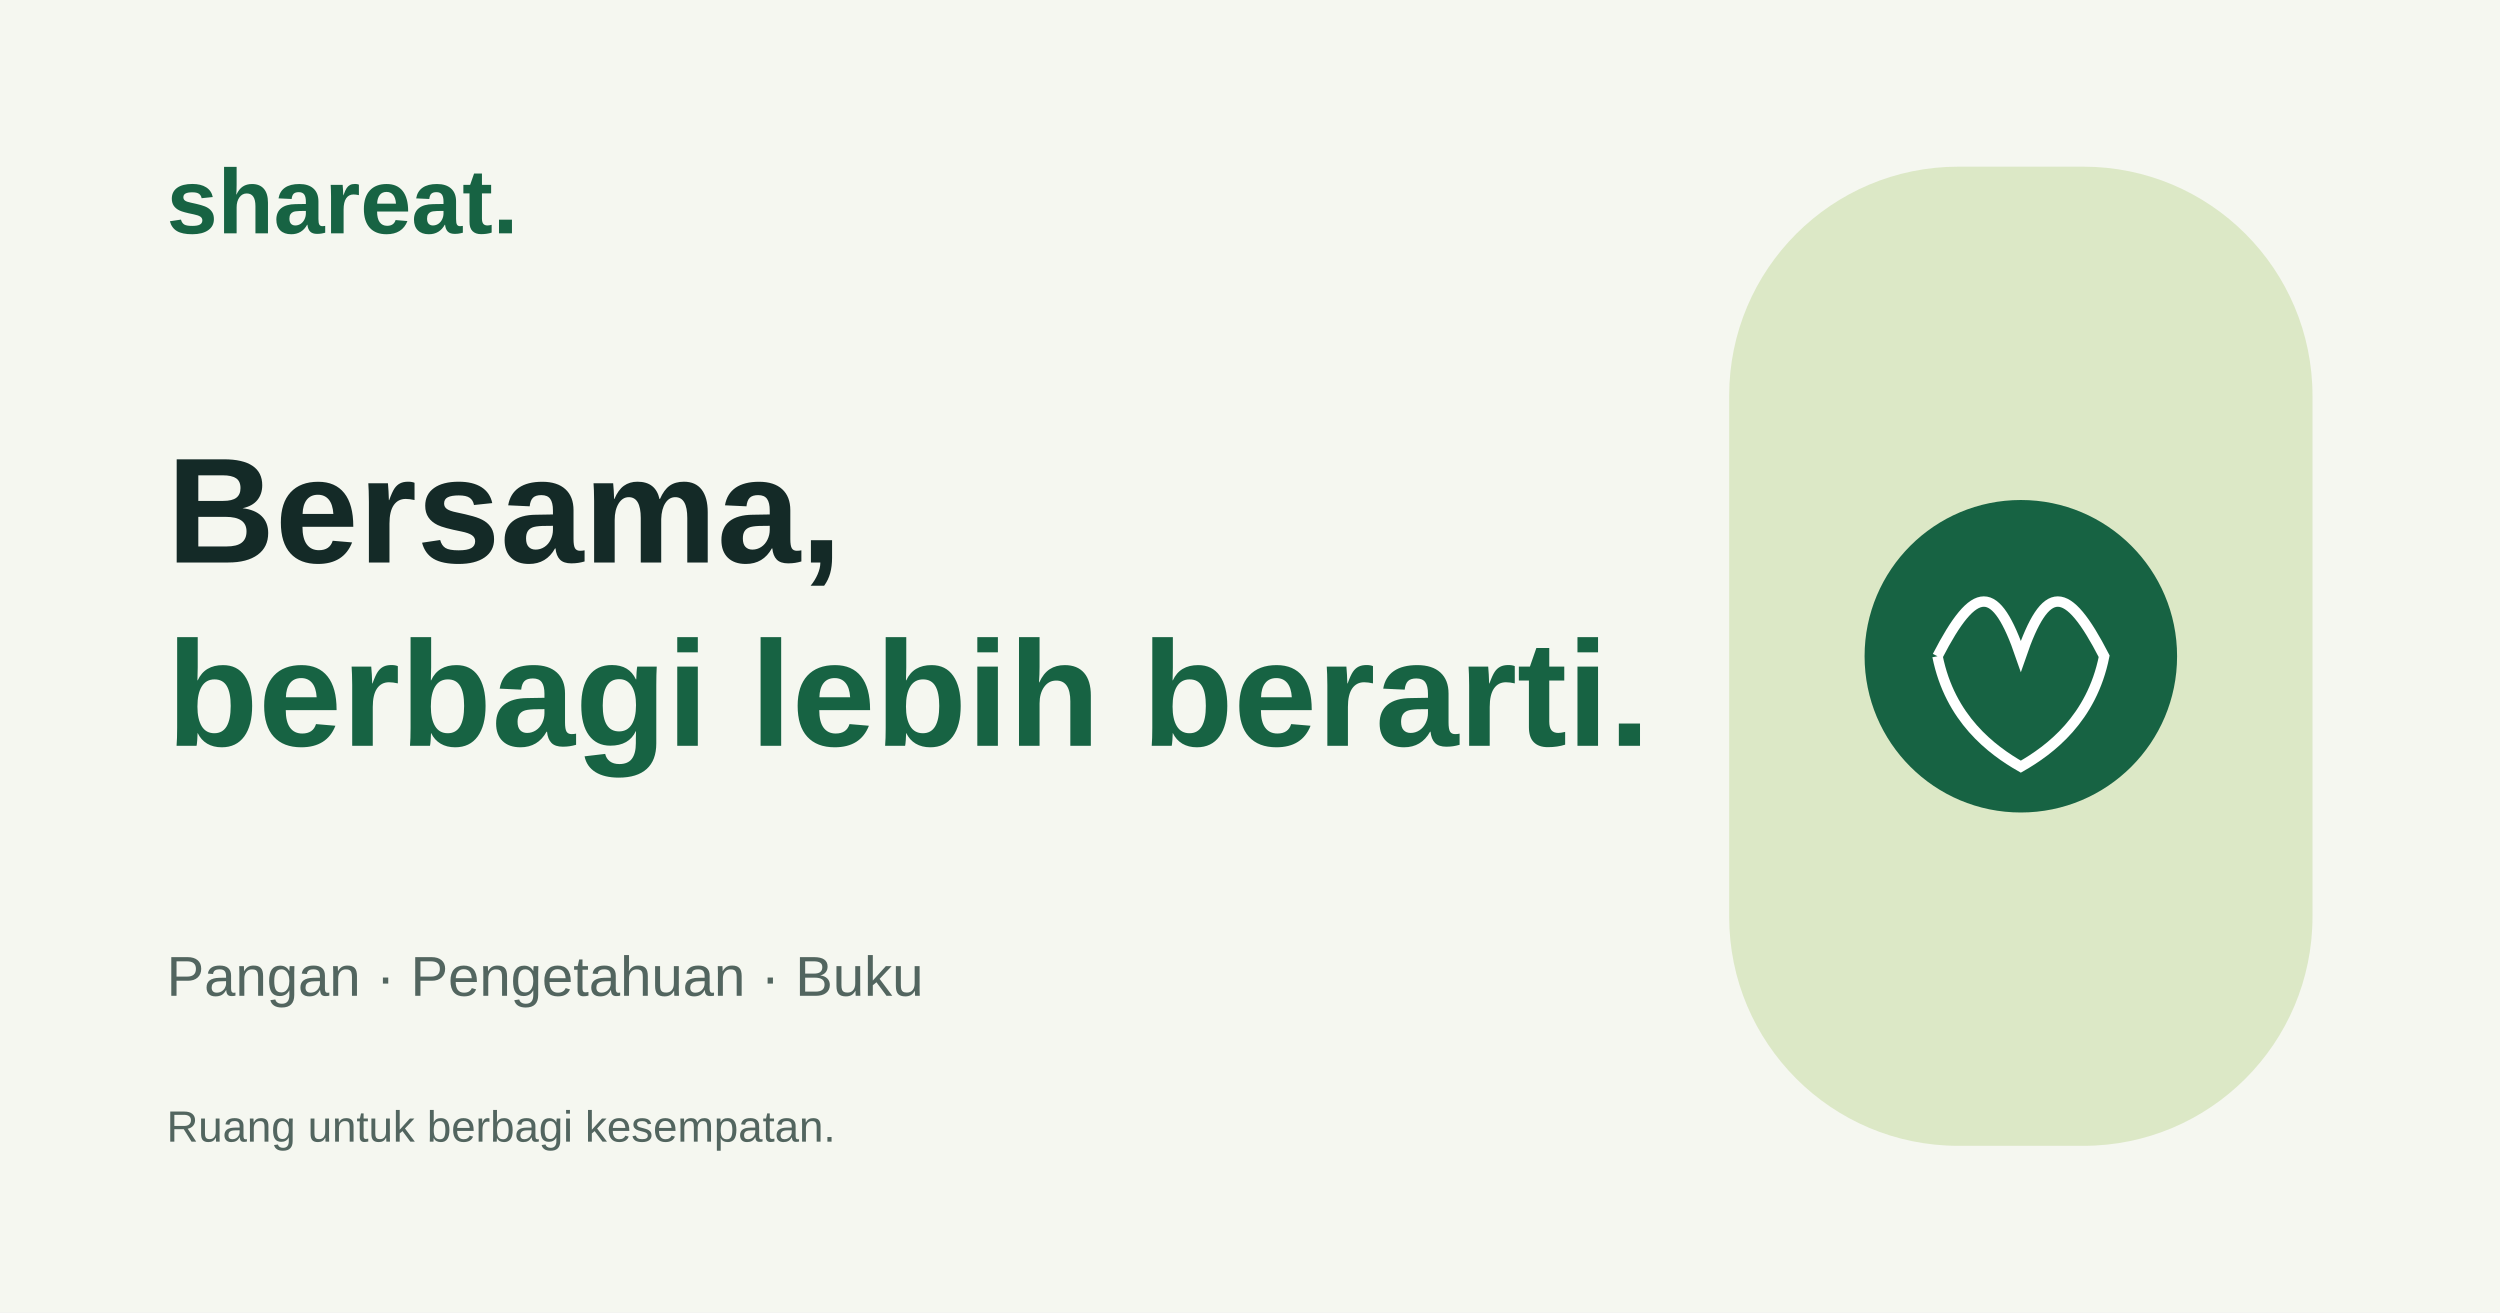
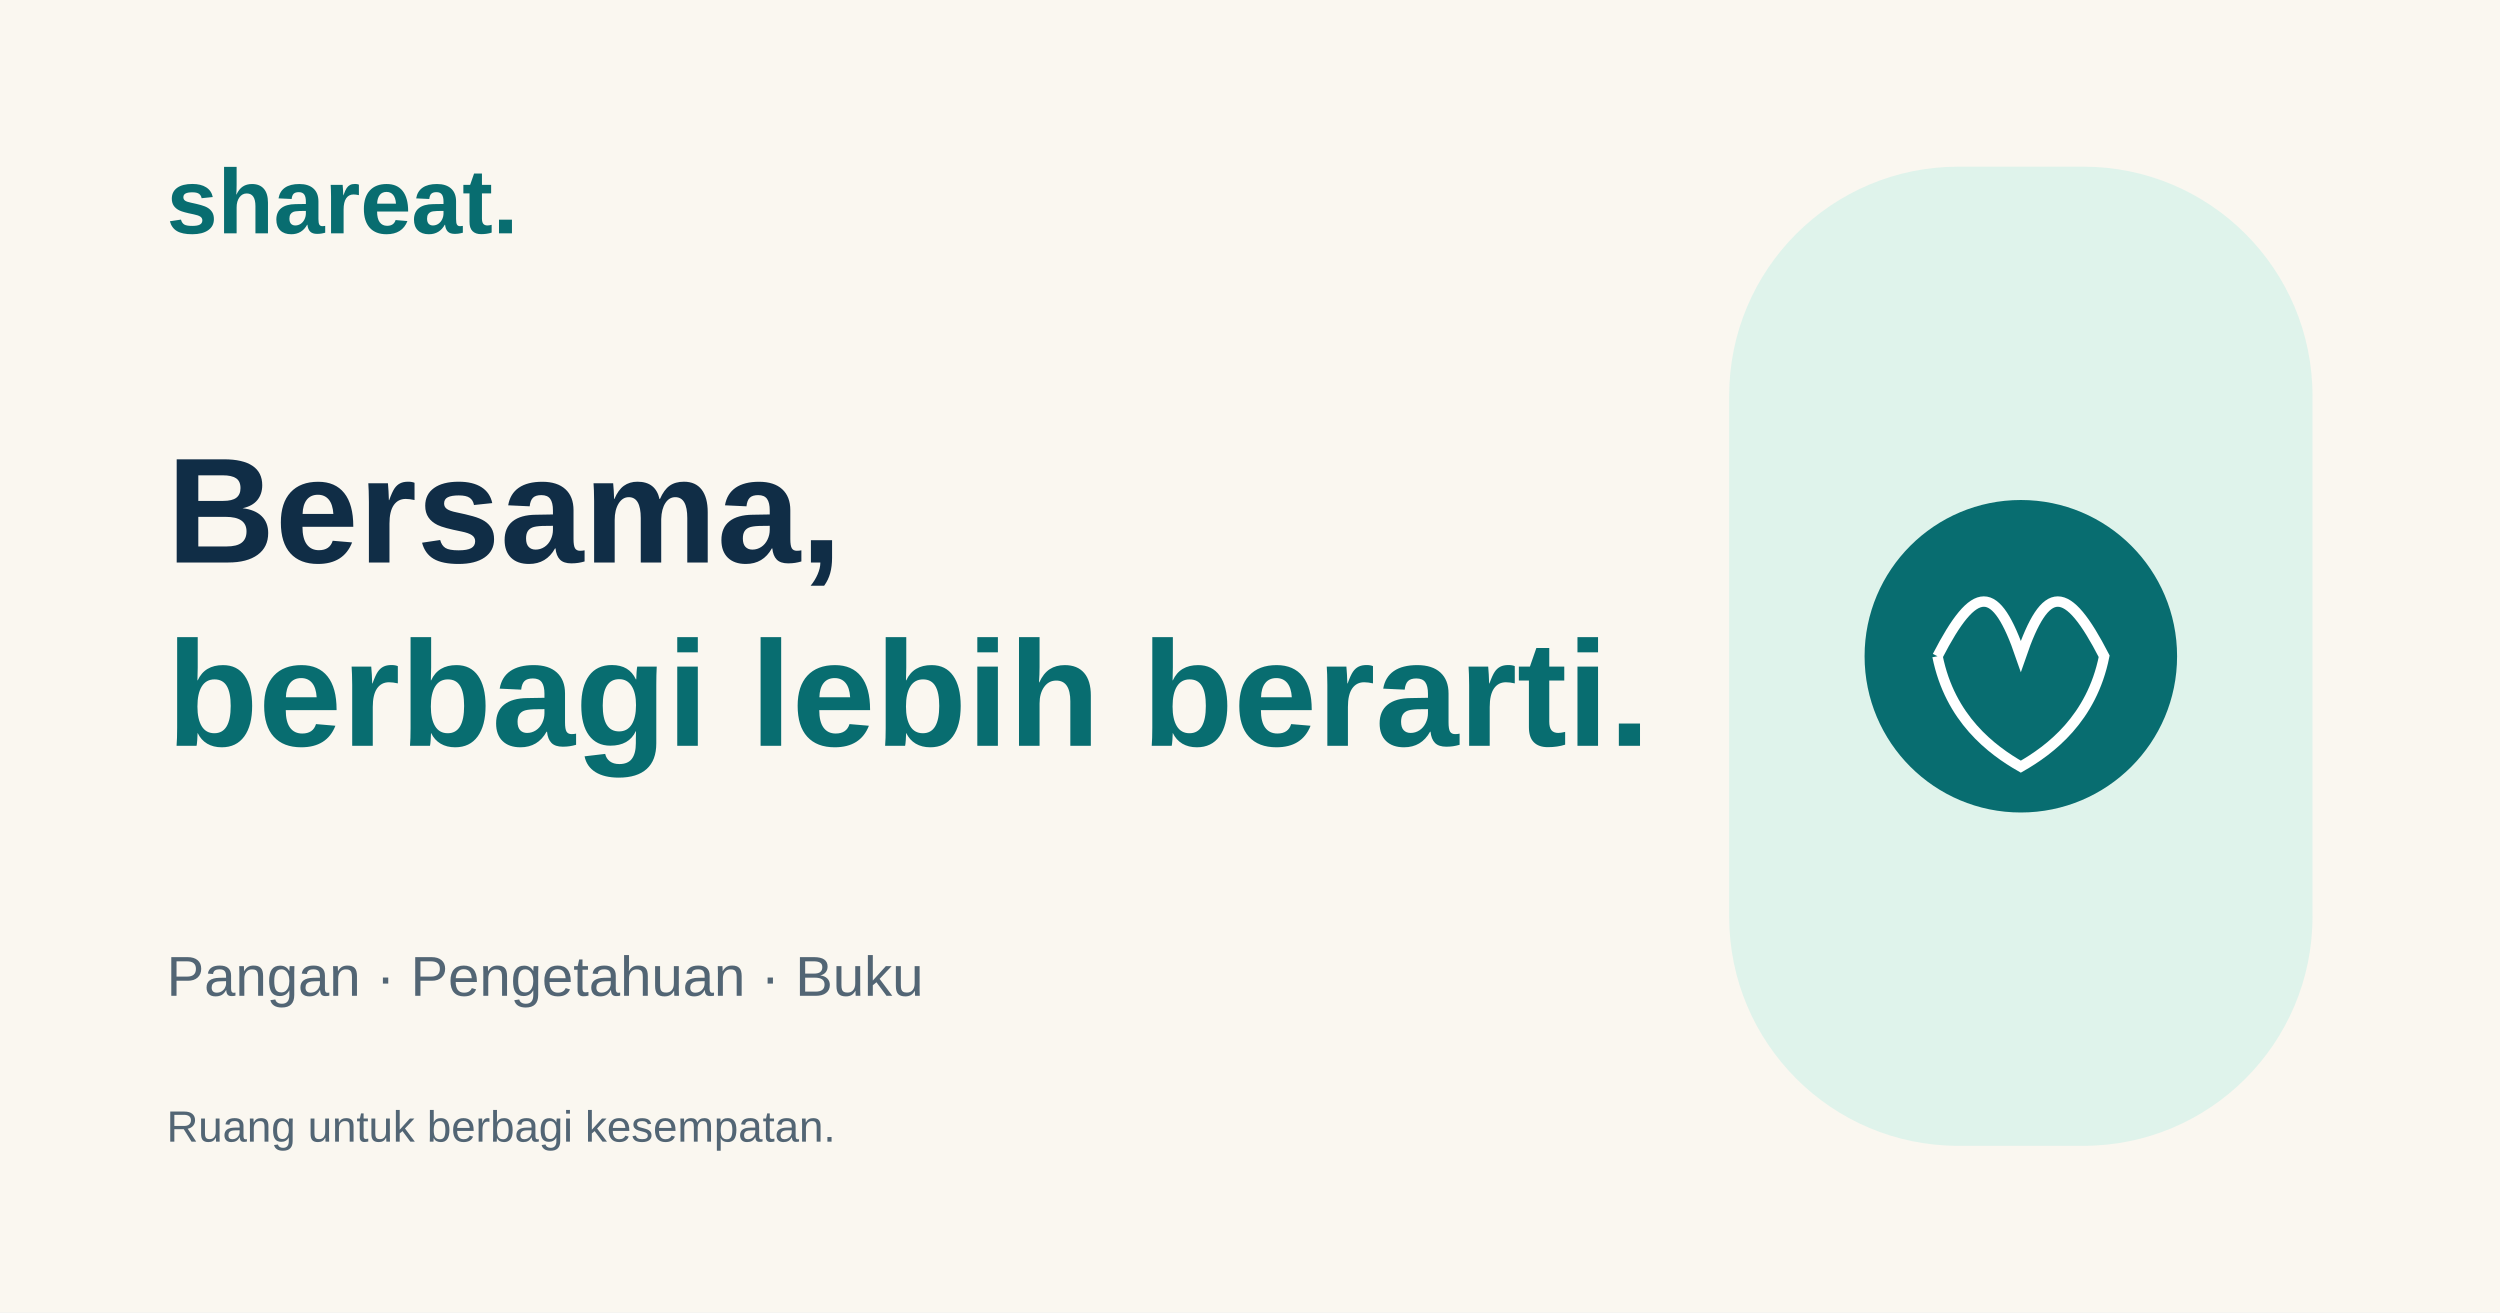
<svg xmlns="http://www.w3.org/2000/svg" width="1200" height="630" viewBox="0 0 1200 630">
-   <rect width="1200" height="630" fill="#f5f7f0" />
-   <rect x="830" y="80" width="280" height="470" rx="110" fill="#dce8c6" />
-   <circle cx="970" cy="315" r="75" fill="#176343" />
+   <rect width="1200" height="630" fill="#faf7f0" />
+   <rect x="830" y="80" width="280" height="470" rx="110" fill="#dff3eb" />
+   <circle cx="970" cy="315" r="75" fill="#086d70" />
  <path d="M930 315c18-35 28-35 40 0 12-35 22-35 40 0-6 30-26 45-40 53-14-8-34-23-40-53" stroke="#fff" stroke-width="5" fill="none" />
-   <text x="80" y="112" font-size="44" fill="#176343" font-family="Arial" font-weight="700">shareat.</text>
-   <text x="80" y="270" font-size="72" fill="#142a27" font-family="Arial" font-weight="700">Bersama,</text>
-   <text x="80" y="358" font-size="72" fill="#176343" font-family="Arial" font-weight="700">berbagi lebih berarti.</text>
-   <text x="80" y="478" font-size="27" fill="#52655f" font-family="Arial">Pangan · Pengetahuan · Buku</text>
-   <text x="80" y="548" font-size="21" fill="#52655f" font-family="Arial">Ruang untuk berbagi kesempatan.</text>
+   <text x="80" y="112" font-size="44" fill="#086d70" font-family="Arial" font-weight="700">shareat.</text>
+   <text x="80" y="270" font-size="72" fill="#102d46" font-family="Arial" font-weight="700">Bersama,</text>
+   <text x="80" y="358" font-size="72" fill="#086d70" font-family="Arial" font-weight="700">berbagi lebih berarti.</text>
+   <text x="80" y="478" font-size="27" fill="#526574" font-family="Arial">Pangan · Pengetahuan · Buku</text>
+   <text x="80" y="548" font-size="21" fill="#526574" font-family="Arial">Ruang untuk berbagi kesempatan.</text>
</svg>
